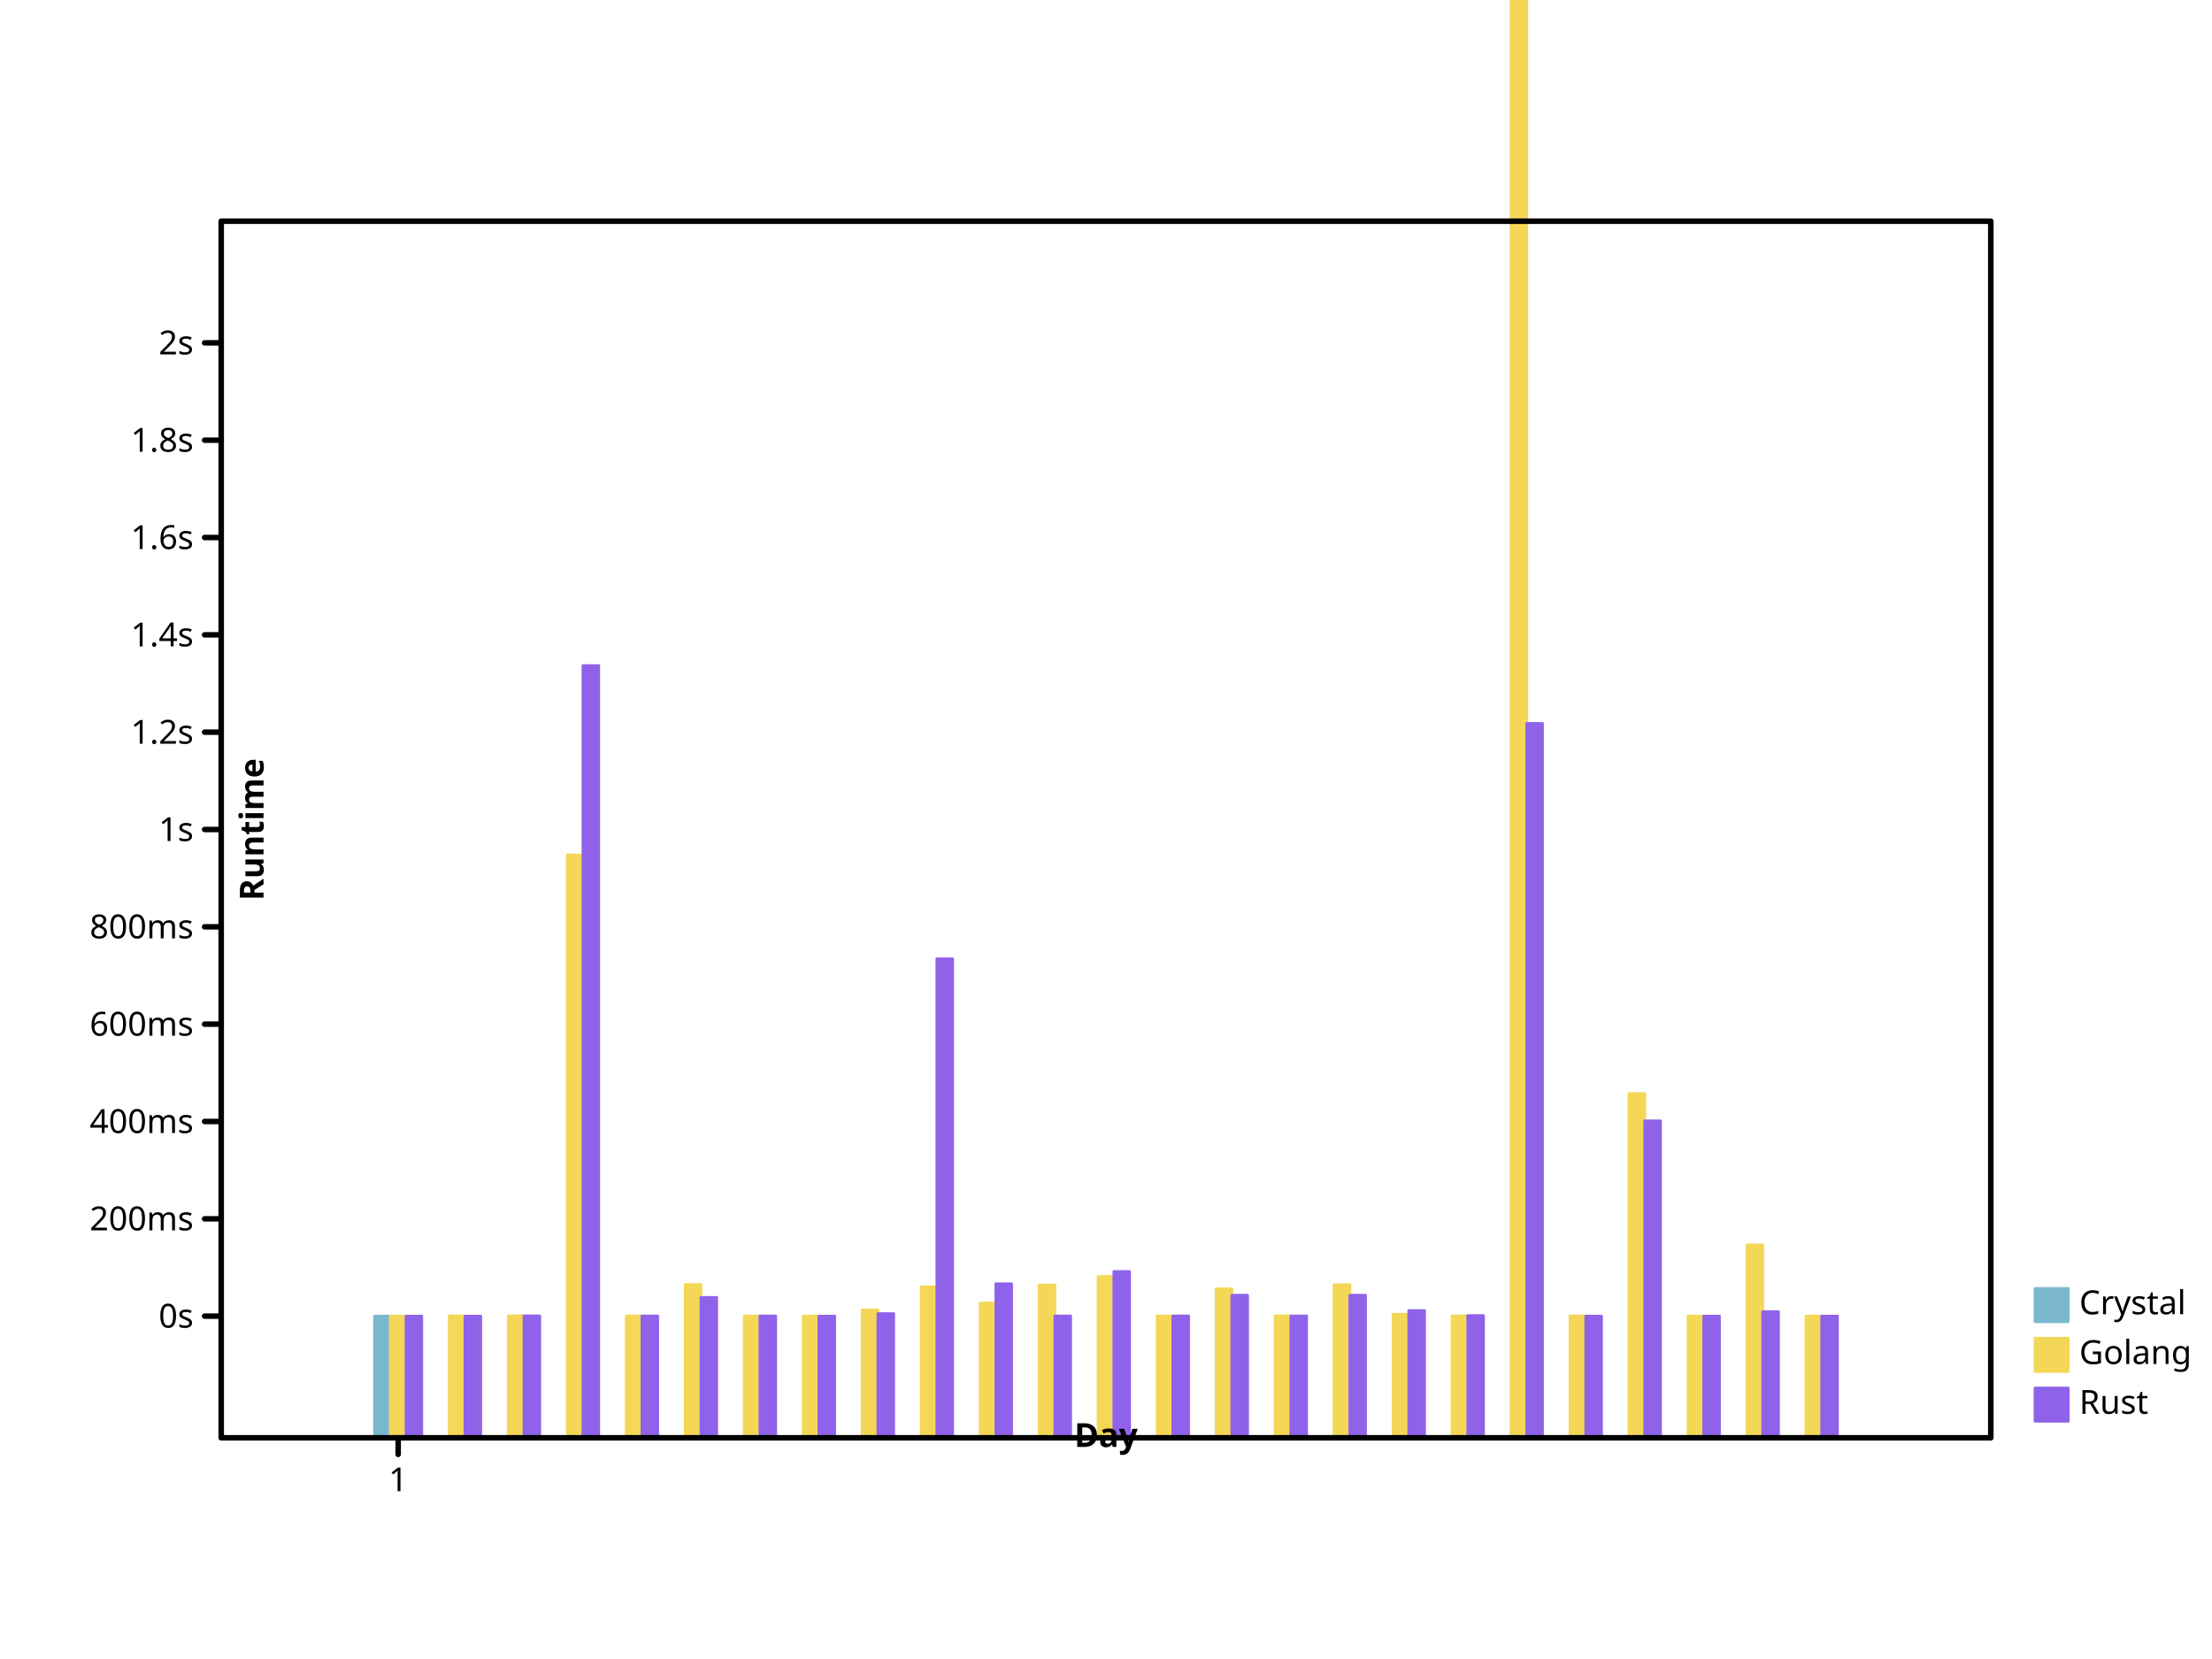
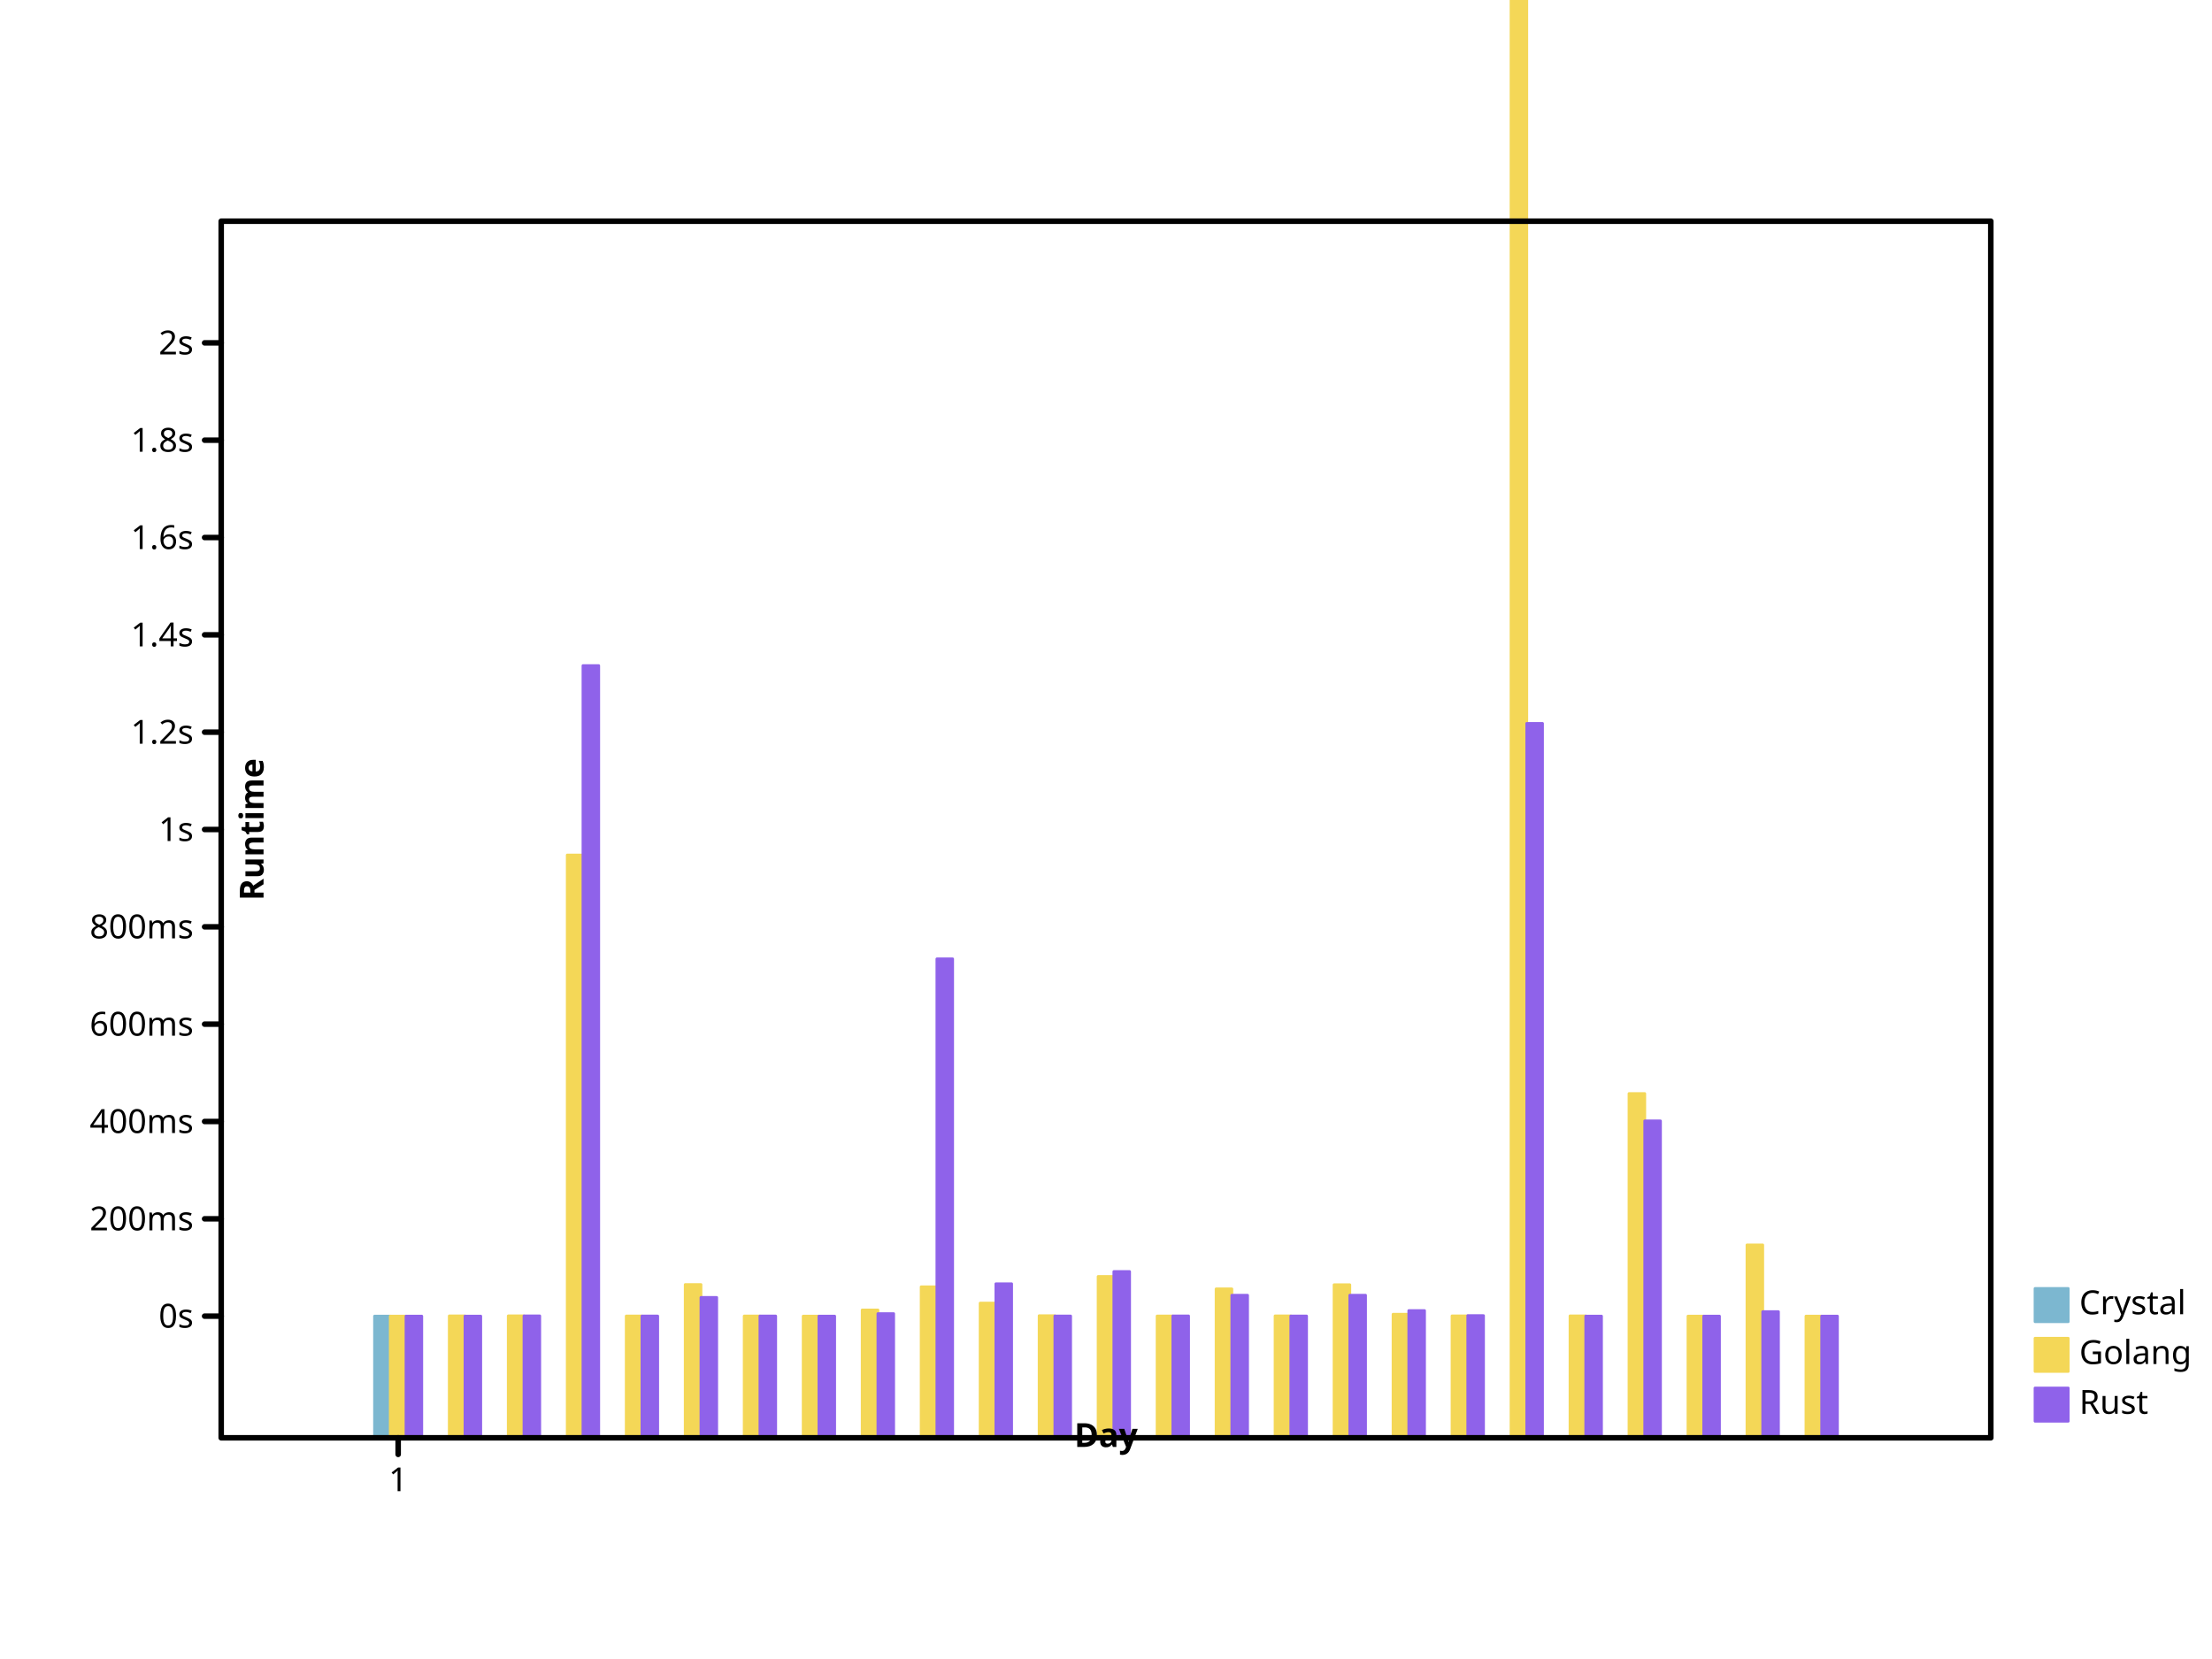
- <svg xmlns="http://www.w3.org/2000/svg" width="800" height="600" viewbox="0 0 800 600" preserveAspectRatio="xMidYMid meet">
+ <svg xmlns="http://www.w3.org/2000/svg" preserveAspectRatio="xMidYMid meet" width="800" height="600" viewbox="0 0 800 600">
  <defs>
-     <marker id="circle" viewBox="0 0 10 10 " refX="5" refY="5" markerUnits="userSpaceOnUse" markerWidth="2%" markerHeight="2%">
-       <circle stroke="black" cx="5" cy="5" r="3" fill="none" />
+     <marker markerWidth="2%" markerHeight="2%" id="circle" viewBox="0 0 10 10 " refX="5" refY="5" markerUnits="userSpaceOnUse">
+       <circle cx="5" cy="5" r="3" fill="none" stroke="black" />
    </marker>
    <marker viewBox="0 0 10 10 " refX="5" refY="5" markerUnits="userSpaceOnUse" markerWidth="2%" markerHeight="2%" id="filled-circle">
      <circle cx="5" cy="5" r="3" fill="black" stroke="none" />
    </marker>
-     <marker markerWidth="2%" markerHeight="2%" id="square" viewBox="0 0 10 10 " refX="5" refY="5" markerUnits="userSpaceOnUse">
-       <rect stroke="black" x="2" y="2" width="6" height="6" fill="none" />
+     <marker id="square" viewBox="0 0 10 10 " refX="5" refY="5" markerUnits="userSpaceOnUse" markerWidth="2%" markerHeight="2%">
+       <rect y="2" width="6" height="6" fill="none" stroke="black" x="2" />
    </marker>
-     <marker markerHeight="2%" id="filled-square" viewBox="0 0 10 10 " refX="5" refY="5" markerUnits="userSpaceOnUse" markerWidth="2%">
-       <rect fill="black" stroke="none" x="2" y="2" width="6" height="6" />
+     <marker markerUnits="userSpaceOnUse" markerWidth="2%" markerHeight="2%" id="filled-square" viewBox="0 0 10 10 " refX="5" refY="5">
+       <rect height="6" fill="black" stroke="none" x="2" y="2" width="6" />
    </marker>
  </defs>
  <g stroke-linecap="round" stroke-linejoin="round" transform="translate(80 520 )scale(1 -1 )" fill="hsl(198, 47%, 65%)" stroke="hsl(198, 47%, 65%)" stroke-width="1px">
-     <rect height="4.400464e+01" vector-effect="non-scaling-stroke" x="5.546667e+01" y="0" width="5.688889e+00" />
+     <rect y="0" width="5.688889e+00" height="4.400464e+01" vector-effect="non-scaling-stroke" x="5.546667e+01" />
  </g>
-   <g stroke-width="1px" stroke-linecap="round" stroke-linejoin="round" transform="translate(80 520 )scale(1 -1 )" fill="hsl(49, 88%, 65%)" stroke="hsl(49, 88%, 65%)">
+   <g fill="hsl(49, 88%, 65%)" stroke="hsl(49, 88%, 65%)" stroke-width="1px" stroke-linecap="round" stroke-linejoin="round" transform="translate(80 520 )scale(1 -1 )">
    <rect x="6.115556e+01" y="0" width="5.688889e+00" height="4.400206e+01" vector-effect="non-scaling-stroke" />
-     <rect vector-effect="non-scaling-stroke" x="8.248889e+01" y="0" width="5.688889e+00" height="4.408086e+01" />
-     <rect y="0" width="5.688889e+00" height="4.409723e+01" vector-effect="non-scaling-stroke" x="1.038222e+02" />
+     <rect width="5.688889e+00" height="4.408086e+01" vector-effect="non-scaling-stroke" x="8.248889e+01" y="0" />
+     <rect x="1.038222e+02" y="0" width="5.688889e+00" height="4.409723e+01" vector-effect="non-scaling-stroke" />
    <rect vector-effect="non-scaling-stroke" x="1.251556e+02" y="0" width="5.688889e+00" height="2.107685e+02" />
-     <rect vector-effect="non-scaling-stroke" x="1.464889e+02" y="0" width="5.688889e+00" height="4.404426e+01" />
+     <rect x="1.464889e+02" y="0" width="5.688889e+00" height="4.404426e+01" vector-effect="non-scaling-stroke" />
    <rect vector-effect="non-scaling-stroke" x="1.678222e+02" y="0" width="5.688889e+00" height="5.542286e+01" />
    <rect x="1.891556e+02" y="0" width="5.688889e+00" height="4.404342e+01" vector-effect="non-scaling-stroke" />
-     <rect width="5.688889e+00" height="4.400373e+01" vector-effect="non-scaling-stroke" x="2.104889e+02" y="0" />
-     <rect y="0" width="5.688889e+00" height="4.622952e+01" vector-effect="non-scaling-stroke" x="2.318222e+02" />
-     <rect width="5.688889e+00" height="5.460722e+01" vector-effect="non-scaling-stroke" x="2.531556e+02" y="0" />
-     <rect y="0" width="5.688889e+00" height="4.871157e+01" vector-effect="non-scaling-stroke" x="2.744889e+02" />
-     <rect vector-effect="non-scaling-stroke" x="2.958222e+02" y="0" width="5.688889e+00" height="5.526142e+01" />
+     <rect vector-effect="non-scaling-stroke" x="2.104889e+02" y="0" width="5.688889e+00" height="4.400373e+01" />
+     <rect vector-effect="non-scaling-stroke" x="2.318222e+02" y="0" width="5.688889e+00" height="4.622952e+01" />
+     <rect y="0" width="5.688889e+00" height="5.460722e+01" vector-effect="non-scaling-stroke" x="2.531556e+02" />
+     <rect x="2.744889e+02" y="0" width="5.688889e+00" height="4.871157e+01" vector-effect="non-scaling-stroke" />
+     <rect x="2.958222e+02" y="0" width="5.688889e+00" height="4.415016e+01" vector-effect="non-scaling-stroke" />
    <rect y="0" width="5.688889e+00" height="5.833423e+01" vector-effect="non-scaling-stroke" x="3.171556e+02" />
    <rect x="3.384889e+02" y="0" width="5.688889e+00" height="4.404200e+01" vector-effect="non-scaling-stroke" />
-     <rect x="3.598222e+02" y="0" width="5.688889e+00" height="5.385255e+01" vector-effect="non-scaling-stroke" />
-     <rect vector-effect="non-scaling-stroke" x="3.811556e+02" y="0" width="5.688889e+00" height="4.408992e+01" />
-     <rect vector-effect="non-scaling-stroke" x="4.024889e+02" y="0" width="5.688889e+00" height="5.534909e+01" />
-     <rect width="5.688889e+00" height="4.468289e+01" vector-effect="non-scaling-stroke" x="4.238222e+02" y="0" />
-     <rect y="0" width="5.688889e+00" height="4.409594e+01" vector-effect="non-scaling-stroke" x="4.451556e+02" />
-     <rect vector-effect="non-scaling-stroke" x="4.664889e+02" y="0" width="5.688889e+00" height="6.870117e+02" />
-     <rect height="4.409445e+01" vector-effect="non-scaling-stroke" x="4.878222e+02" y="0" width="5.688889e+00" />
-     <rect vector-effect="non-scaling-stroke" x="5.091556e+02" y="0" width="5.688889e+00" height="1.244924e+02" />
-     <rect vector-effect="non-scaling-stroke" x="5.304889e+02" y="0" width="5.688889e+00" height="4.400394e+01" />
-     <rect height="6.975917e+01" vector-effect="non-scaling-stroke" x="5.518222e+02" y="0" width="5.688889e+00" />
-     <rect y="0" width="5.688889e+00" height="4.400157e+01" vector-effect="non-scaling-stroke" x="5.731556e+02" />
+     <rect vector-effect="non-scaling-stroke" x="3.598222e+02" y="0" width="5.688889e+00" height="5.385255e+01" />
+     <rect height="4.408992e+01" vector-effect="non-scaling-stroke" x="3.811556e+02" y="0" width="5.688889e+00" />
+     <rect y="0" width="5.688889e+00" height="5.534909e+01" vector-effect="non-scaling-stroke" x="4.024889e+02" />
+     <rect vector-effect="non-scaling-stroke" x="4.238222e+02" y="0" width="5.688889e+00" height="4.468289e+01" />
+     <rect x="4.451556e+02" y="0" width="5.688889e+00" height="4.409594e+01" vector-effect="non-scaling-stroke" />
+     <rect x="4.664889e+02" y="0" width="5.688889e+00" height="6.870117e+02" vector-effect="non-scaling-stroke" />
+     <rect y="0" width="5.688889e+00" height="4.409445e+01" vector-effect="non-scaling-stroke" x="4.878222e+02" />
+     <rect height="1.244924e+02" vector-effect="non-scaling-stroke" x="5.091556e+02" y="0" width="5.688889e+00" />
+     <rect x="5.304889e+02" y="0" width="5.688889e+00" height="4.400394e+01" vector-effect="non-scaling-stroke" />
+     <rect width="5.688889e+00" height="6.975917e+01" vector-effect="non-scaling-stroke" x="5.518222e+02" y="0" />
+     <rect x="5.731556e+02" y="0" width="5.688889e+00" height="4.400157e+01" vector-effect="non-scaling-stroke" />
  </g>
-   <g stroke="hsl(260, 76%, 65%)" stroke-width="1px" stroke-linecap="round" stroke-linejoin="round" transform="translate(80 520 )scale(1 -1 )" fill="hsl(260, 76%, 65%)">
-     <rect height="4.400059e+01" vector-effect="non-scaling-stroke" x="6.684444e+01" y="0" width="5.688889e+00" />
-     <rect vector-effect="non-scaling-stroke" x="8.817778e+01" y="0" width="5.688889e+00" height="4.400954e+01" />
-     <rect y="0" width="5.688889e+00" height="4.409449e+01" vector-effect="non-scaling-stroke" x="1.095111e+02" />
-     <rect height="2.792670e+02" vector-effect="non-scaling-stroke" x="1.308444e+02" y="0" width="5.688889e+00" />
-     <rect x="1.521778e+02" y="0" width="5.688889e+00" height="4.403840e+01" vector-effect="non-scaling-stroke" />
+   <g stroke-linecap="round" stroke-linejoin="round" transform="translate(80 520 )scale(1 -1 )" fill="hsl(260, 76%, 65%)" stroke="hsl(260, 76%, 65%)" stroke-width="1px">
+     <rect vector-effect="non-scaling-stroke" x="6.684444e+01" y="0" width="5.688889e+00" height="4.400059e+01" />
+     <rect height="4.400954e+01" vector-effect="non-scaling-stroke" x="8.817778e+01" y="0" width="5.688889e+00" />
+     <rect vector-effect="non-scaling-stroke" x="1.095111e+02" y="0" width="5.688889e+00" height="4.409449e+01" />
+     <rect vector-effect="non-scaling-stroke" x="1.308444e+02" y="0" width="5.688889e+00" height="2.792670e+02" />
+     <rect vector-effect="non-scaling-stroke" x="1.521778e+02" y="0" width="5.688889e+00" height="4.403840e+01" />
    <rect width="5.688889e+00" height="5.075967e+01" vector-effect="non-scaling-stroke" x="1.735111e+02" y="0" />
-     <rect width="5.688889e+00" height="4.404131e+01" vector-effect="non-scaling-stroke" x="1.948444e+02" y="0" />
-     <rect y="0" width="5.688889e+00" height="4.400612e+01" vector-effect="non-scaling-stroke" x="2.161778e+02" />
-     <rect vector-effect="non-scaling-stroke" x="2.375111e+02" y="0" width="5.688889e+00" height="4.490746e+01" />
-     <rect x="2.588444e+02" y="0" width="5.688889e+00" height="1.732070e+02" vector-effect="non-scaling-stroke" />
-     <rect height="5.570157e+01" vector-effect="non-scaling-stroke" x="2.801778e+02" y="0" width="5.688889e+00" />
+     <rect vector-effect="non-scaling-stroke" x="1.948444e+02" y="0" width="5.688889e+00" height="4.404131e+01" />
+     <rect x="2.161778e+02" y="0" width="5.688889e+00" height="4.400612e+01" vector-effect="non-scaling-stroke" />
+     <rect y="0" width="5.688889e+00" height="4.490746e+01" vector-effect="non-scaling-stroke" x="2.375111e+02" />
+     <rect height="1.732070e+02" vector-effect="non-scaling-stroke" x="2.588444e+02" y="0" width="5.688889e+00" />
+     <rect width="5.688889e+00" height="5.570157e+01" vector-effect="non-scaling-stroke" x="2.801778e+02" y="0" />
    <rect width="5.688889e+00" height="4.405264e+01" vector-effect="non-scaling-stroke" x="3.015111e+02" y="0" />
-     <rect height="6.012659e+01" vector-effect="non-scaling-stroke" x="3.228444e+02" y="0" width="5.688889e+00" />
-     <rect width="5.688889e+00" height="4.407210e+01" vector-effect="non-scaling-stroke" x="3.441778e+02" y="0" />
-     <rect y="0" width="5.688889e+00" height="5.155243e+01" vector-effect="non-scaling-stroke" x="3.655111e+02" />
-     <rect height="4.404596e+01" vector-effect="non-scaling-stroke" x="3.868444e+02" y="0" width="5.688889e+00" />
-     <rect width="5.688889e+00" height="5.156325e+01" vector-effect="non-scaling-stroke" x="4.081778e+02" y="0" />
-     <rect width="5.688889e+00" height="4.600786e+01" vector-effect="non-scaling-stroke" x="4.295111e+02" y="0" />
-     <rect width="5.688889e+00" height="4.418950e+01" vector-effect="non-scaling-stroke" x="4.508444e+02" y="0" />
-     <rect width="5.688889e+00" height="2.583647e+02" vector-effect="non-scaling-stroke" x="4.721778e+02" y="0" />
-     <rect width="5.688889e+00" height="4.400801e+01" vector-effect="non-scaling-stroke" x="4.935111e+02" y="0" />
-     <rect height="1.146048e+02" vector-effect="non-scaling-stroke" x="5.148444e+02" y="0" width="5.688889e+00" />
-     <rect x="5.361778e+02" y="0" width="5.688889e+00" height="4.400099e+01" vector-effect="non-scaling-stroke" />
-     <rect width="5.688889e+00" height="4.561417e+01" vector-effect="non-scaling-stroke" x="5.575111e+02" y="0" />
-     <rect vector-effect="non-scaling-stroke" x="5.788444e+02" y="0" width="5.688889e+00" height="4.400004e+01" />
+     <rect vector-effect="non-scaling-stroke" x="3.228444e+02" y="0" width="5.688889e+00" height="6.012659e+01" />
+     <rect height="4.407210e+01" vector-effect="non-scaling-stroke" x="3.441778e+02" y="0" width="5.688889e+00" />
+     <rect x="3.655111e+02" y="0" width="5.688889e+00" height="5.155243e+01" vector-effect="non-scaling-stroke" />
+     <rect width="5.688889e+00" height="4.404596e+01" vector-effect="non-scaling-stroke" x="3.868444e+02" y="0" />
+     <rect vector-effect="non-scaling-stroke" x="4.081778e+02" y="0" width="5.688889e+00" height="5.156325e+01" />
+     <rect x="4.295111e+02" y="0" width="5.688889e+00" height="4.600786e+01" vector-effect="non-scaling-stroke" />
+     <rect vector-effect="non-scaling-stroke" x="4.508444e+02" y="0" width="5.688889e+00" height="4.418950e+01" />
+     <rect vector-effect="non-scaling-stroke" x="4.721778e+02" y="0" width="5.688889e+00" height="2.583647e+02" />
+     <rect vector-effect="non-scaling-stroke" x="4.935111e+02" y="0" width="5.688889e+00" height="4.400801e+01" />
+     <rect vector-effect="non-scaling-stroke" x="5.148444e+02" y="0" width="5.688889e+00" height="1.146048e+02" />
+     <rect y="0" width="5.688889e+00" height="4.400099e+01" vector-effect="non-scaling-stroke" x="5.361778e+02" />
+     <rect vector-effect="non-scaling-stroke" x="5.575111e+02" y="0" width="5.688889e+00" height="4.561417e+01" />
+     <rect x="5.788444e+02" y="0" width="5.688889e+00" height="4.400004e+01" vector-effect="non-scaling-stroke" />
  </g>
-   <g font-style="normal" stroke="hsl(198, 47%, 65%)" font-size="12px" font-weight="normal" fill="hsl(198, 47%, 65%)" stroke-width="1px" stroke-linejoin="round" text-anchor="start" stroke-linecap="round" font-family="sans-serif" dominant-baseline="hanging">
-     <rect width="12" height="12" vector-effect="non-scaling-stroke" x="736" y="466" />
-     <g fill="black" stroke="black">
+   <g stroke-linejoin="round" text-anchor="start" font-family="sans-serif" font-weight="normal" stroke-linecap="round" dominant-baseline="hanging" fill="hsl(198, 47%, 65%)" font-size="12px" font-style="normal" stroke="hsl(198, 47%, 65%)" stroke-width="1px">
+     <rect y="466" width="12" height="12" vector-effect="non-scaling-stroke" x="736" />
+     <g stroke="black" fill="black">
      <text stroke="none" vector-effect="non-scaling-stroke" x="752" y="466" dominant-baseline="hanging">Crystal</text>
    </g>
-     <g stroke-linecap="round" font-style="normal" font-size="12px" dominant-baseline="hanging" stroke-linejoin="round" font-weight="normal" fill="hsl(49, 88%, 65%)" font-family="sans-serif" text-anchor="start" stroke="hsl(49, 88%, 65%)" stroke-width="1px">
-       <rect width="12" height="12" vector-effect="non-scaling-stroke" x="736" y="484" />
-       <g fill="black" stroke="black">
-         <text x="752" y="484" dominant-baseline="hanging" stroke="none" vector-effect="non-scaling-stroke">Golang</text>
+     <g stroke-width="1px" fill="hsl(49, 88%, 65%)" font-family="sans-serif" font-weight="normal" text-anchor="start" stroke="hsl(49, 88%, 65%)" stroke-linecap="round" stroke-linejoin="round" font-size="12px" font-style="normal" dominant-baseline="hanging">
+       <rect vector-effect="non-scaling-stroke" x="736" y="484" width="12" height="12" />
+       <g stroke="black" fill="black">
+         <text stroke="none" vector-effect="non-scaling-stroke" x="752" y="484" dominant-baseline="hanging">Golang</text>
      </g>
-       <g text-anchor="start" stroke-width="1px" stroke-linejoin="round" dominant-baseline="hanging" font-style="normal" fill="hsl(260, 76%, 65%)" stroke-linecap="round" font-family="sans-serif" stroke="hsl(260, 76%, 65%)" font-size="12px" font-weight="normal">
-         <rect height="12" vector-effect="non-scaling-stroke" x="736" y="502" width="12" />
+       <g font-weight="normal" stroke-width="1px" stroke-linecap="round" stroke-linejoin="round" font-style="normal" fill="hsl(260, 76%, 65%)" font-family="sans-serif" dominant-baseline="hanging" text-anchor="start" stroke="hsl(260, 76%, 65%)" font-size="12px">
+         <rect vector-effect="non-scaling-stroke" x="736" y="502" width="12" height="12" />
        <g stroke="black" fill="black">
-           <text stroke="none" vector-effect="non-scaling-stroke" x="752" y="502" dominant-baseline="hanging">Rust</text>
-           <g font-style="normal" fill="none" font-family="sans-serif" stroke-width="2px" stroke-linejoin="round" stroke-linecap="round" font-size="12px" font-weight="normal" text-anchor="start" dominant-baseline="hanging">
-             <rect height="440" vector-effect="non-scaling-stroke" x="80" y="80" width="640" />
+           <text y="502" dominant-baseline="hanging" stroke="none" vector-effect="non-scaling-stroke" x="752">Rust</text>
+           <g stroke-linecap="round" stroke-width="2px" font-family="sans-serif" font-weight="normal" stroke-linejoin="round" font-size="12px" font-style="normal" fill="none" dominant-baseline="hanging" text-anchor="start">
+             <rect x="80" y="80" width="640" height="440" vector-effect="non-scaling-stroke" />
          </g>
-           <g stroke="black" stroke-width="2px" font-style="normal" transform="translate(80 520 )scale(1 -1 )" font-family="sans-serif" stroke-linecap="round" font-size="12px" font-weight="normal" stroke-linejoin="round" text-anchor="start" dominant-baseline="hanging" fill="none">
+           <g stroke="black" stroke-linecap="round" dominant-baseline="hanging" font-size="12px" font-weight="normal" stroke-linejoin="round" font-style="normal" text-anchor="start" transform="translate(80 520 )scale(1 -1 )" stroke-width="2px" fill="none" font-family="sans-serif">
            <path vector-effect="non-scaling-stroke" d="M64,0 L64,-6 " />
          </g>
-           <g font-style="normal" text-anchor="middle" stroke-linecap="round" font-size="12px" stroke-width="2px" stroke-linejoin="round" fill="black" font-family="sans-serif" font-weight="normal" dominant-baseline="hanging" transform="translate(80 520 )scale(1 1 )" stroke="black">
-             <text y="10" dominant-baseline="hanging" stroke="none" vector-effect="non-scaling-stroke" x="64">1</text>
+           <g stroke="black" stroke-linecap="round" font-size="12px" font-style="normal" font-family="sans-serif" dominant-baseline="hanging" stroke-width="2px" stroke-linejoin="round" text-anchor="middle" transform="translate(80 520 )scale(1 1 )" fill="black" font-weight="normal">
+             <text stroke="none" vector-effect="non-scaling-stroke" x="64" y="10" dominant-baseline="hanging">1</text>
          </g>
-           <g text-anchor="middle" font-weight="bold" dominant-baseline="baseline" fill="black" font-family="sans-serif" font-size="12px" stroke="black" stroke-width="2px" stroke-linejoin="round" font-style="normal" transform="translate(80 520 )scale(1 1 )rotate(0 0 0 )" stroke-linecap="round">
-             <text vector-effect="non-scaling-stroke" x="320" y="-6" dominant-baseline="baseline" stroke="none">Day</text>
+           <g stroke="black" font-style="normal" transform="translate(80 520 )scale(1 1 )rotate(0 0 0 )" font-family="sans-serif" font-weight="bold" dominant-baseline="baseline" stroke-width="2px" stroke-linecap="round" stroke-linejoin="round" font-size="12px" text-anchor="middle" fill="black">
+             <text dominant-baseline="baseline" stroke="none" vector-effect="non-scaling-stroke" x="320" y="-6">Day</text>
          </g>
-           <g stroke="black" font-style="normal" fill="black" font-weight="bold" stroke-width="2px" stroke-linejoin="round" text-anchor="middle" dominant-baseline="baseline" transform="translate(80 520 )scale(1 -1 )" stroke-linecap="round" font-family="sans-serif" font-size="12px">
+           <g stroke-linejoin="round" font-size="12px" font-style="normal" stroke-width="2px" font-family="sans-serif" font-weight="bold" text-anchor="middle" transform="translate(80 520 )scale(1 -1 )" stroke="black" stroke-linecap="round" dominant-baseline="baseline" fill="black">
            <path d="M0,44 L-6,44 M0,7.920000e+01 L-6,7.920000e+01 M0,1.144000e+02 L-6,1.144000e+02 M0,1.496000e+02 L-6,1.496000e+02 M0,1.848000e+02 L-6,1.848000e+02 M0,220 L-6,220 M0,2.552000e+02 L-6,2.552000e+02 M0,2.904000e+02 L-6,2.904000e+02 M0,3.256000e+02 L-6,3.256000e+02 M0,3.608000e+02 L-6,3.608000e+02 M0,396 L-6,396 " vector-effect="non-scaling-stroke" />
          </g>
-           <g text-anchor="end" stroke="black" stroke-linejoin="round" font-weight="normal" transform="translate(80 520 )scale(1 1 )" stroke-linecap="round" font-size="12px" stroke-width="2px" font-style="normal" dominant-baseline="middle" fill="black" font-family="sans-serif">
+           <g stroke-linejoin="round" font-size="12px" fill="black" font-family="sans-serif" dominant-baseline="middle" stroke="black" stroke-width="2px" stroke-linecap="round" font-weight="normal" transform="translate(80 520 )scale(1 1 )" font-style="normal" text-anchor="end">
            <text dominant-baseline="middle" stroke="none" vector-effect="non-scaling-stroke" x="-10" y="-44">0s</text>
-             <text dominant-baseline="middle" stroke="none" vector-effect="non-scaling-stroke" x="-10" y="-7.920000e+01">200ms</text>
-             <text dominant-baseline="middle" stroke="none" vector-effect="non-scaling-stroke" x="-10" y="-1.144000e+02">400ms</text>
+             <text stroke="none" vector-effect="non-scaling-stroke" x="-10" y="-7.920000e+01" dominant-baseline="middle">200ms</text>
+             <text stroke="none" vector-effect="non-scaling-stroke" x="-10" y="-1.144000e+02" dominant-baseline="middle">400ms</text>
            <text y="-1.496000e+02" dominant-baseline="middle" stroke="none" vector-effect="non-scaling-stroke" x="-10">600ms</text>
-             <text stroke="none" vector-effect="non-scaling-stroke" x="-10" y="-1.848000e+02" dominant-baseline="middle">800ms</text>
-             <text x="-10" y="-220" dominant-baseline="middle" stroke="none" vector-effect="non-scaling-stroke">1s</text>
-             <text dominant-baseline="middle" stroke="none" vector-effect="non-scaling-stroke" x="-10" y="-2.552000e+02">1.2s</text>
-             <text x="-10" y="-2.904000e+02" dominant-baseline="middle" stroke="none" vector-effect="non-scaling-stroke">1.4s</text>
-             <text stroke="none" vector-effect="non-scaling-stroke" x="-10" y="-3.256000e+02" dominant-baseline="middle">1.6s</text>
-             <text vector-effect="non-scaling-stroke" x="-10" y="-3.608000e+02" dominant-baseline="middle" stroke="none">1.8s</text>
-             <text stroke="none" vector-effect="non-scaling-stroke" x="-10" y="-396" dominant-baseline="middle">2s</text>
+             <text x="-10" y="-1.848000e+02" dominant-baseline="middle" stroke="none" vector-effect="non-scaling-stroke">800ms</text>
+             <text stroke="none" vector-effect="non-scaling-stroke" x="-10" y="-220" dominant-baseline="middle">1s</text>
+             <text x="-10" y="-2.552000e+02" dominant-baseline="middle" stroke="none" vector-effect="non-scaling-stroke">1.2s</text>
+             <text dominant-baseline="middle" stroke="none" vector-effect="non-scaling-stroke" x="-10" y="-2.904000e+02">1.4s</text>
+             <text x="-10" y="-3.256000e+02" dominant-baseline="middle" stroke="none" vector-effect="non-scaling-stroke">1.6s</text>
+             <text dominant-baseline="middle" stroke="none" vector-effect="non-scaling-stroke" x="-10" y="-3.608000e+02">1.8s</text>
+             <text x="-10" y="-396" dominant-baseline="middle" stroke="none" vector-effect="non-scaling-stroke">2s</text>
          </g>
-           <g stroke="black" stroke-linejoin="round" font-style="normal" dominant-baseline="hanging" transform="translate(80 520 )scale(1 1 )rotate(-90 0 0 )" fill="black" stroke-linecap="round" font-weight="bold" text-anchor="middle" font-family="sans-serif" font-size="12px" stroke-width="2px">
-             <text vector-effect="non-scaling-stroke" x="220" y="6" dominant-baseline="hanging" stroke="none">Runtime</text>
+           <g text-anchor="middle" transform="translate(80 520 )scale(1 1 )rotate(-90 0 0 )" stroke="black" dominant-baseline="hanging" font-family="sans-serif" font-weight="bold" font-size="12px" font-style="normal" stroke-linecap="round" fill="black" stroke-linejoin="round" stroke-width="2px">
+             <text stroke="none" vector-effect="non-scaling-stroke" x="220" y="6" dominant-baseline="hanging">Runtime</text>
          </g>
        </g>
      </g>
    </g>
  </g>
</svg>
